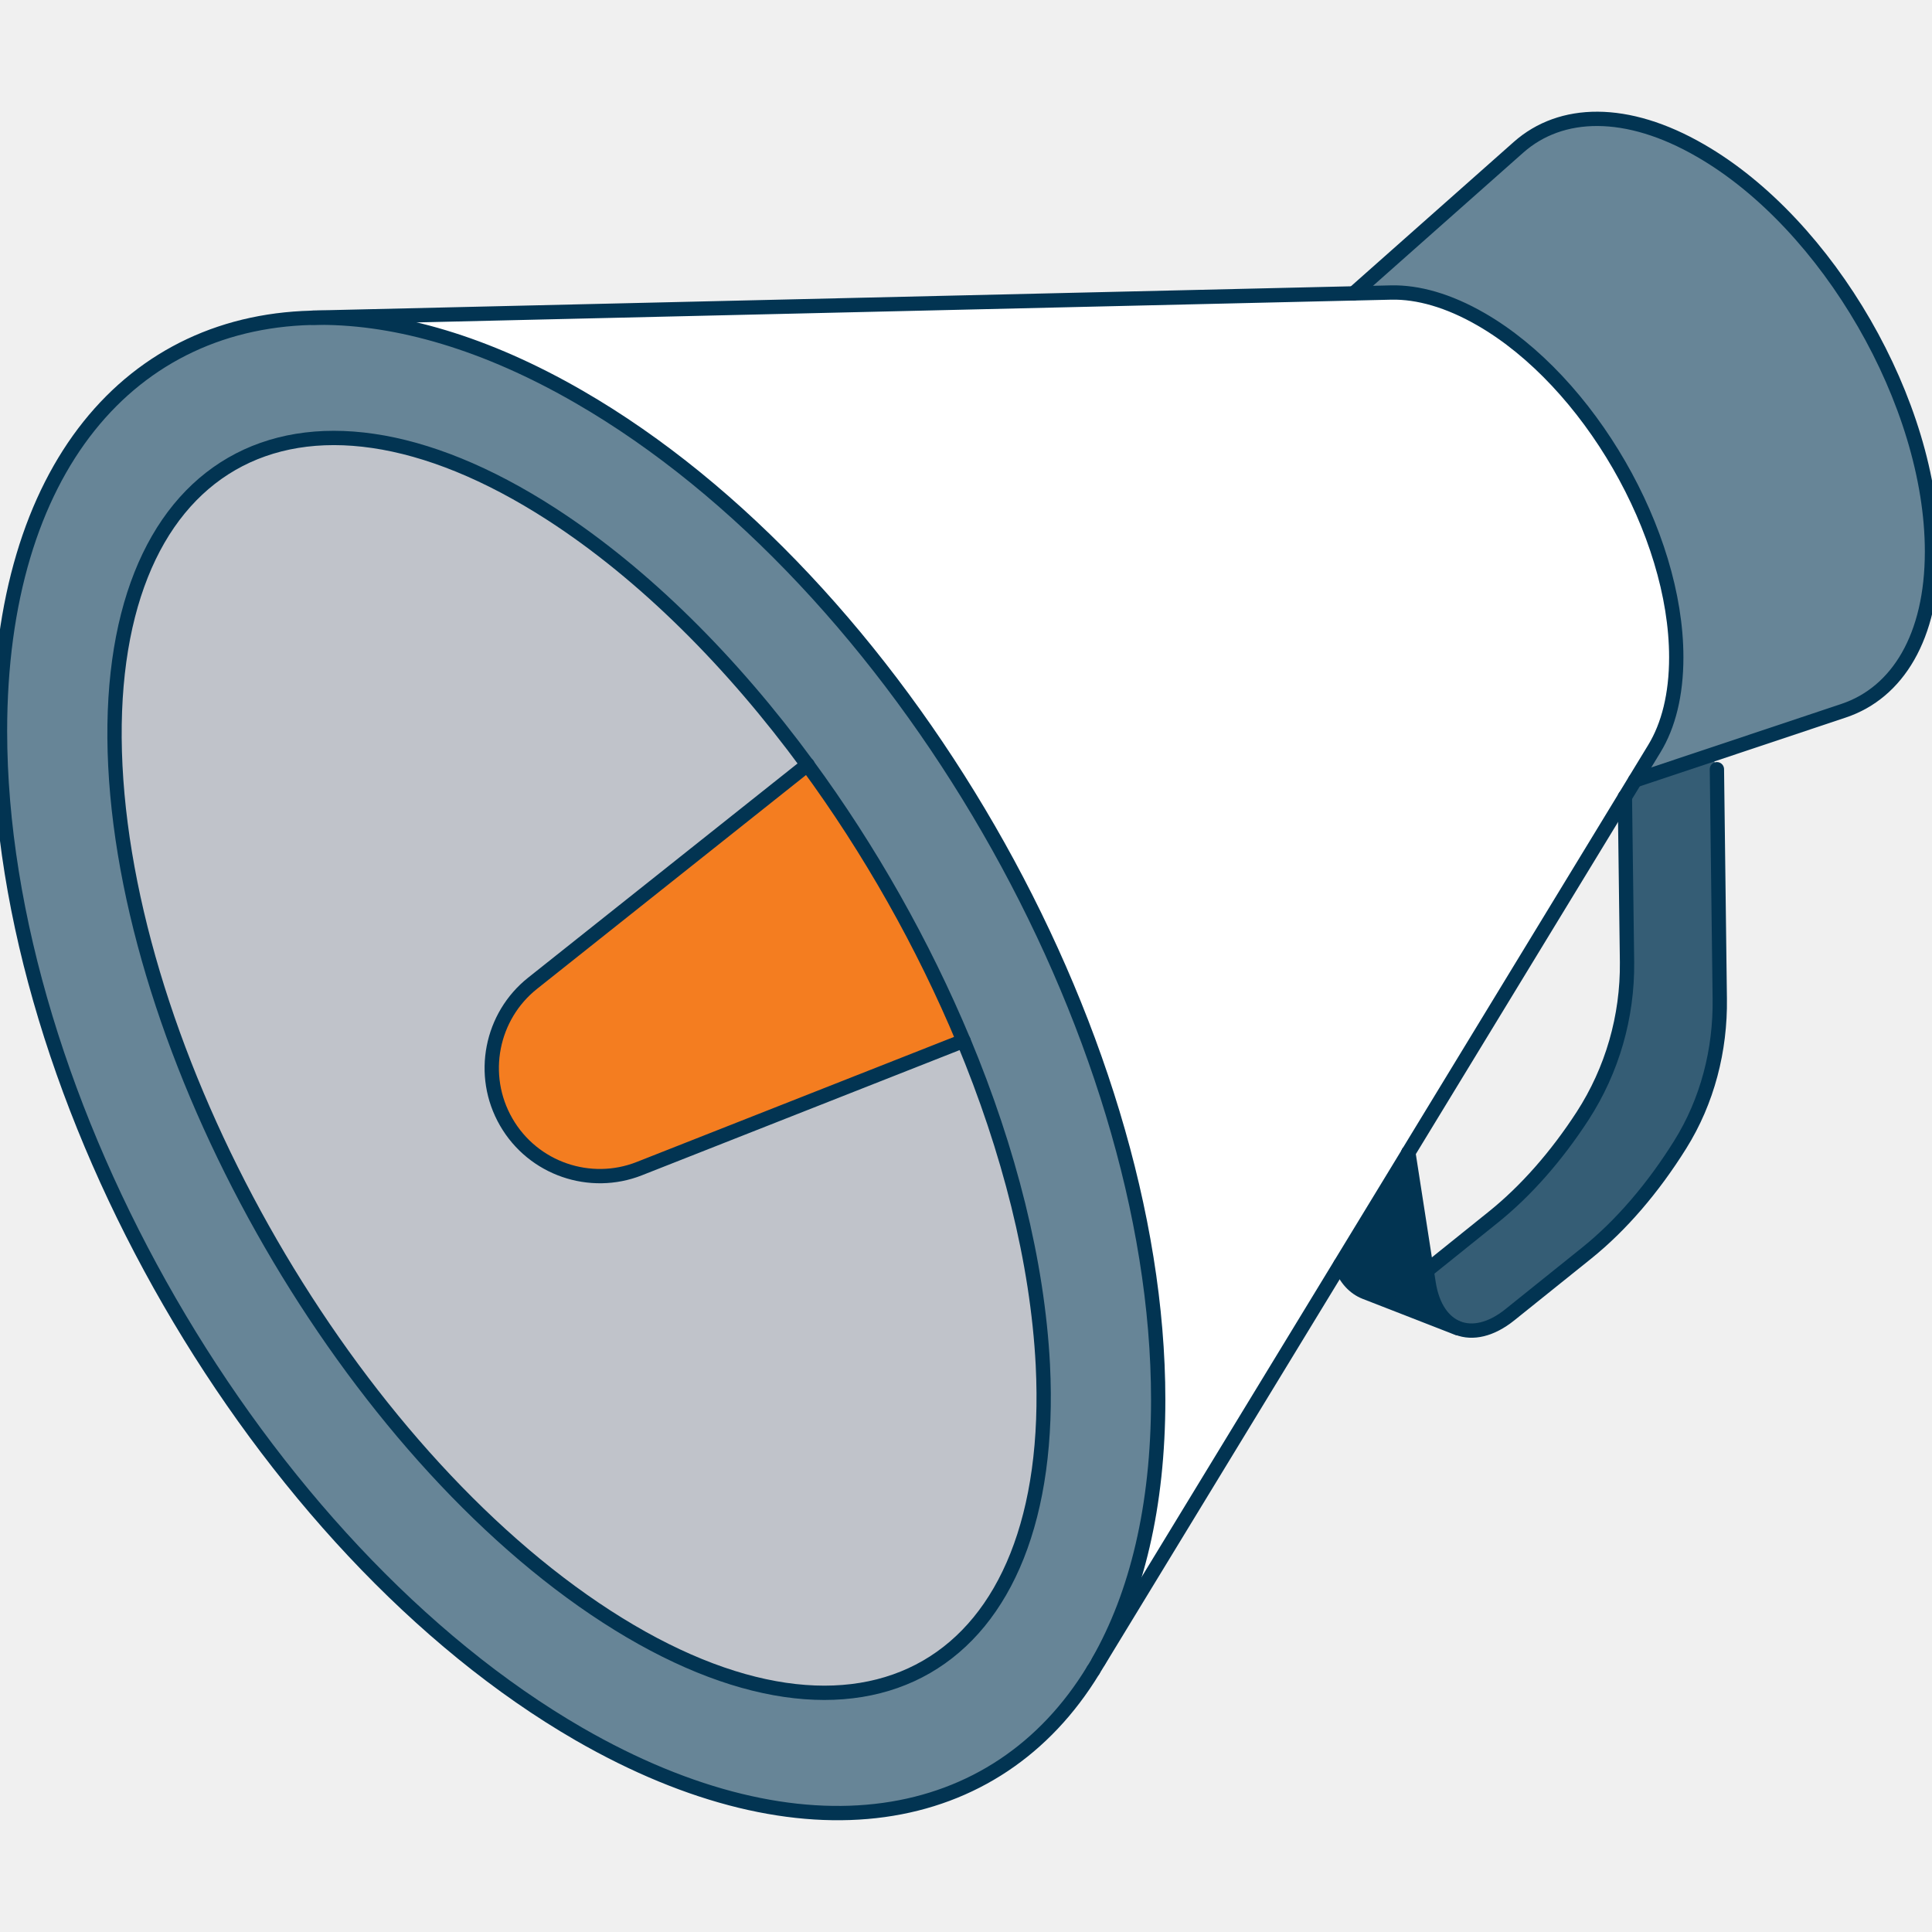
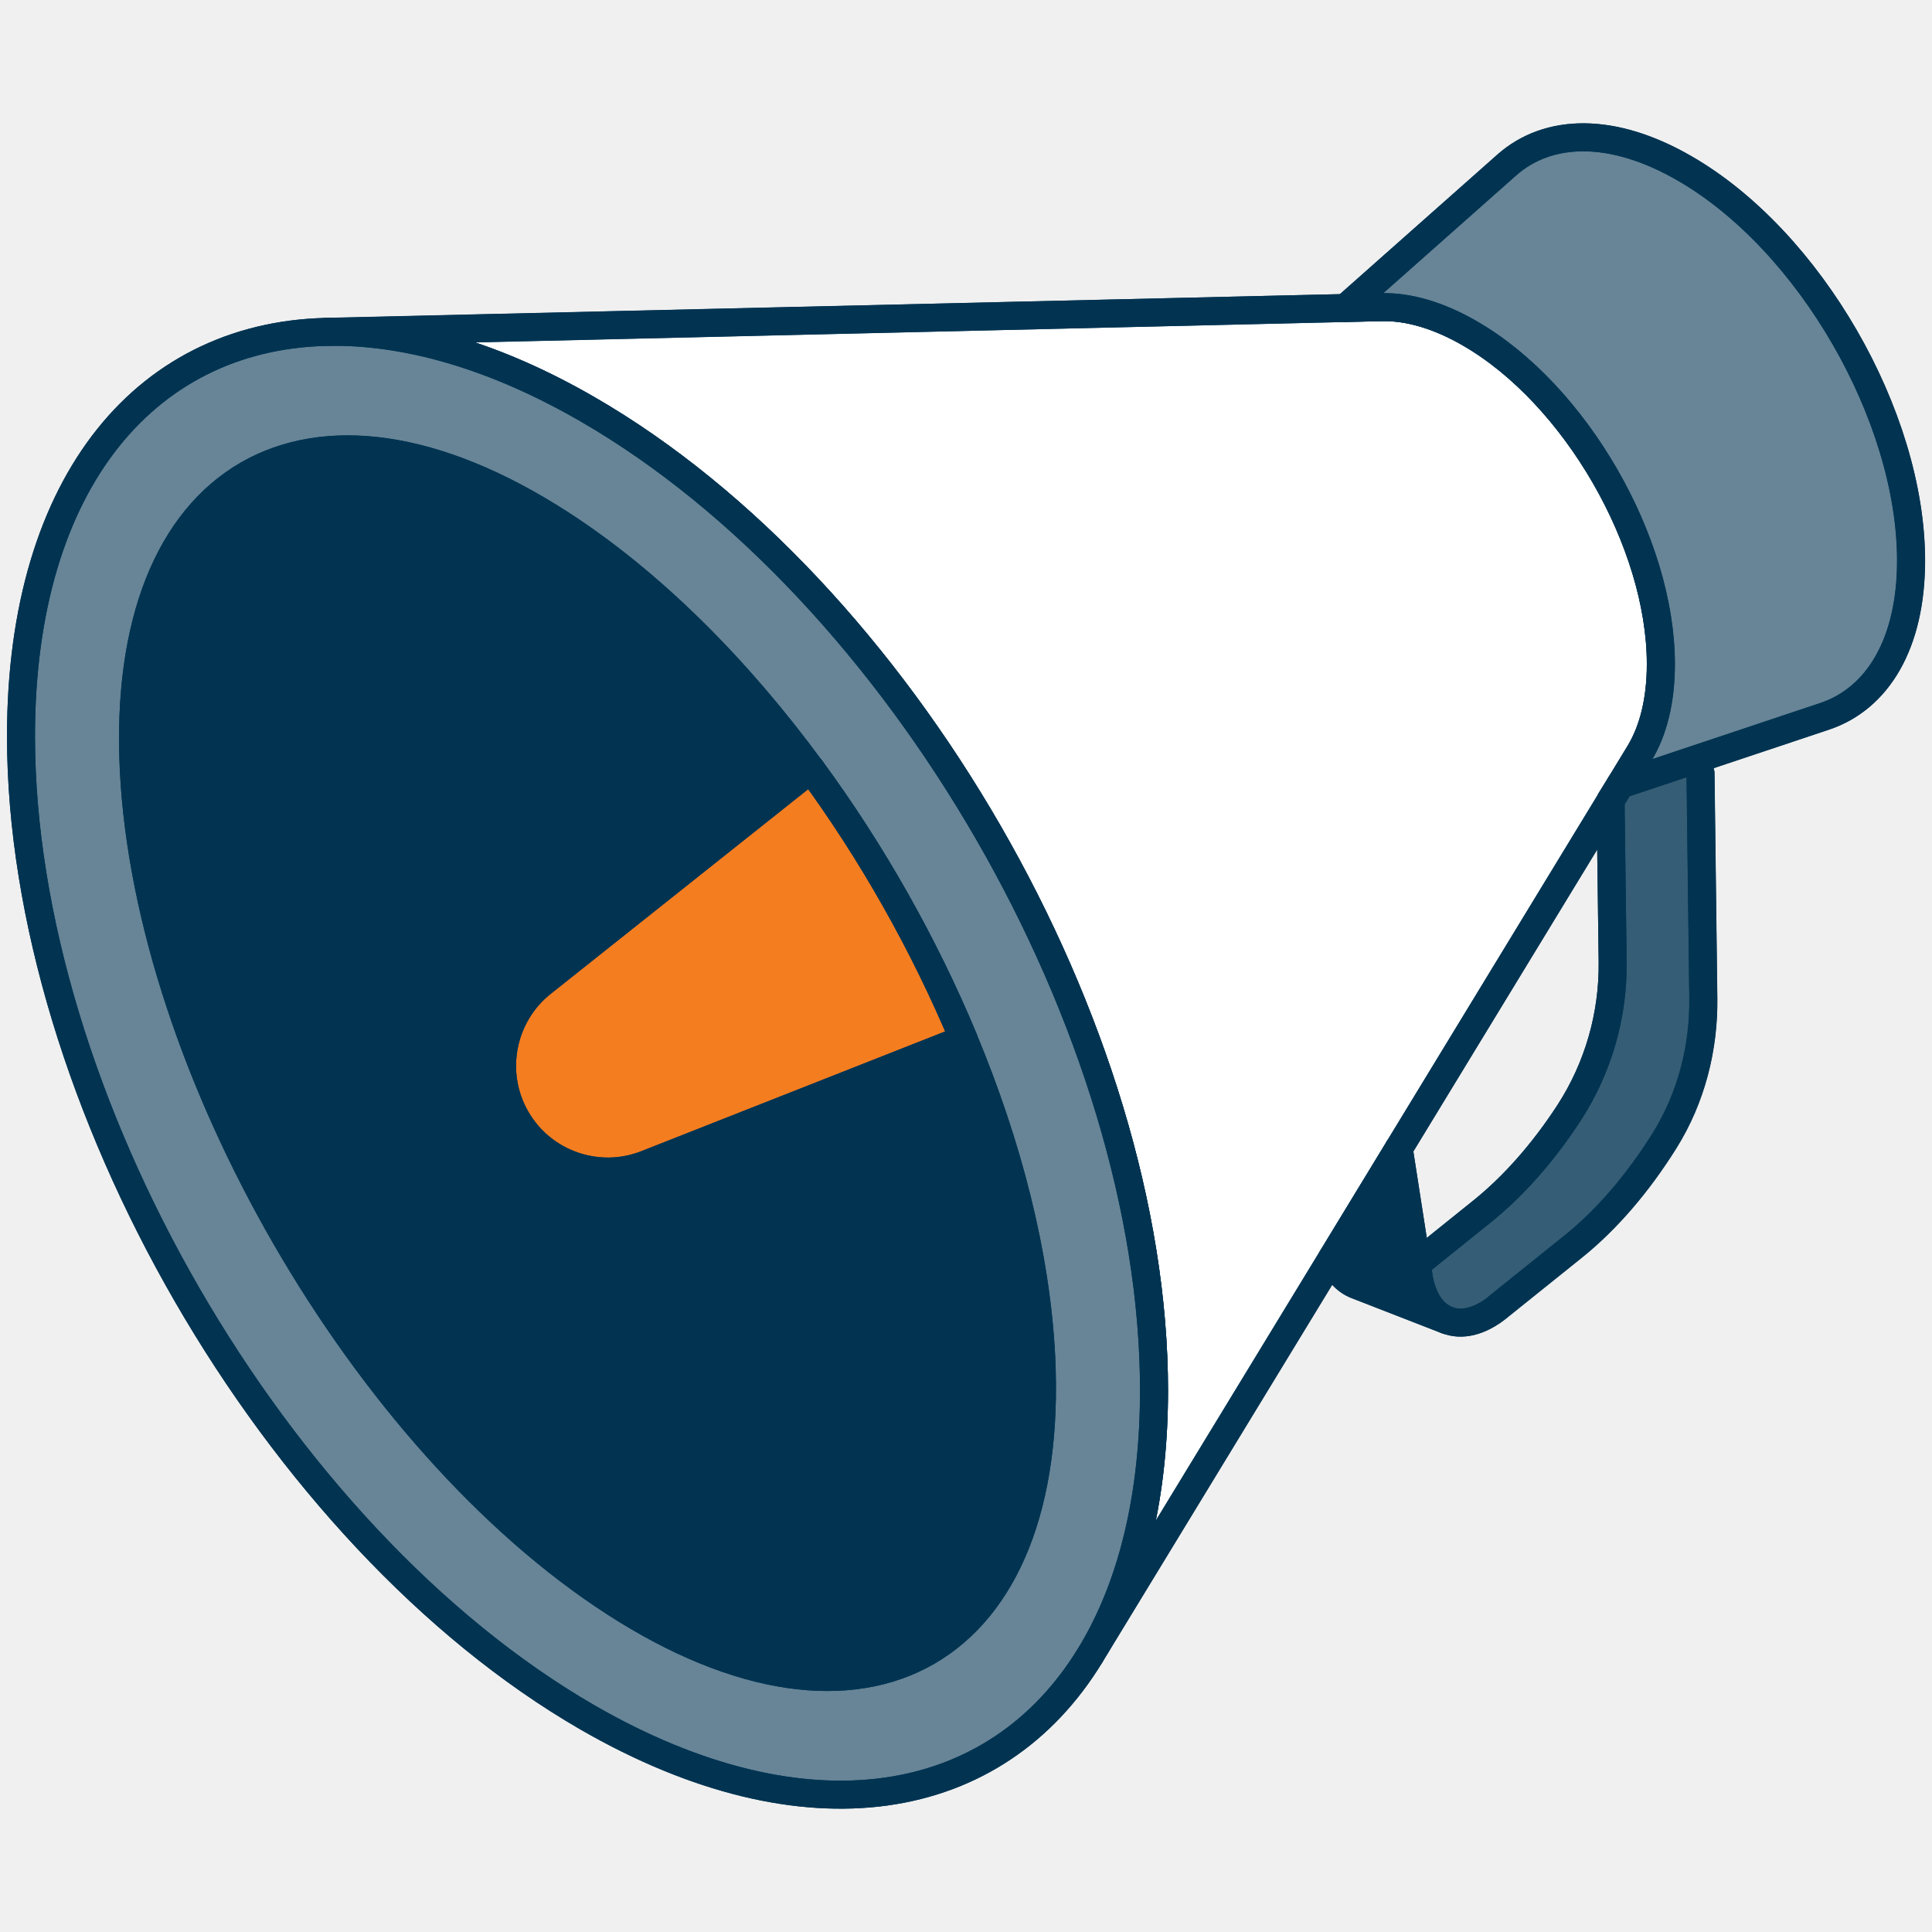
- <svg xmlns="http://www.w3.org/2000/svg" id="a" viewBox="0 0 135 135">
-   <path d="M94.61,20.5l2.6-.06c1.88-.04,4.01.56,6.28,1.87,7.53,4.35,13.64,14.93,13.64,23.62,0,2.63-.55,4.77-1.53,6.38l-17.19,28.23h0s-21.66,35.56-21.66,35.56c2.68-4.69,4.18-10.86,4.18-18.29,0-25.81-18.12-57.18-40.47-70.08-6.49-3.75-12.64-5.53-18.08-5.53h0s72.23-1.7,72.23-1.7Z" style="fill:#fff;" />
-   <path d="M105.48,91.87c-1.31,1.05-2.6,1.33-3.62.92-1.02-.4-1.78-1.48-2.04-3.12l-.14-.88,4.69-3.77c2.26-1.82,4.39-4.24,6.22-7.06,2.07-3.2,3.14-6.93,3.1-10.74l-.15-11.55.71-1.15,5.38-1.8.33,1,.2,16.03c.05,3.59-.87,7.16-2.77,10.21-1.9,3.04-4.13,5.65-6.53,7.57l-5.38,4.32Z" style="fill:#355d75;" />
-   <path d="M99.82,89.67c.26,1.64,1.01,2.71,2.04,3.12h0s-6.47-2.51-6.47-2.51c-.76-.3-1.37-.94-1.73-1.93l4.75-7.81,1.42,9.13Z" style="fill:#023452;" />
-   <path d="M103.49,22.31c-2.27-1.31-4.41-1.91-6.28-1.87l-2.6.06,11.51-10.2c2.96-2.63,7.55-2.75,12.71.23,8.94,5.15,16.18,17.7,16.18,28.02,0,5.96-2.41,9.86-6.17,11.12l-14.58,4.87,1.35-2.22c.98-1.61,1.53-3.76,1.53-6.38,0-8.69-6.11-19.28-13.64-23.62Z" style="fill:#678597;" />
-   <path d="M80.93,97.81c0,7.44-1.5,13.6-4.18,18.29l-.36.61c-6.74,11.08-20.3,13.47-35.93,4.46C18.12,108.26,0,76.89,0,51.08c0-18.3,9.12-28.88,22.38-28.88,5.44,0,11.59,1.78,18.08,5.53,22.35,12.9,40.47,44.28,40.47,70.08ZM42.39,112.96c17.89,11.56,31.54,3.68,30.48-17.59-.36-7.2-2.36-15.01-5.54-22.64-2.81-6.76-6.56-13.38-10.91-19.3-5.25-7.16-11.4-13.32-17.88-17.51-17.89-11.56-31.54-3.68-30.48,17.59,1.06,21.27,16.43,47.88,34.32,59.44Z" style="fill:#678597;" />
-   <path d="M72.86,95.37c1.06,21.27-12.59,29.15-30.48,17.59S9.13,74.79,8.06,53.52c-1.06-21.27,12.59-29.15,30.48-17.59,6.48,4.19,12.63,10.35,17.88,17.51l-19.22,15.28c-2.88,2.29-3.73,6.4-1.84,9.69,1.9,3.27,5.88,4.6,9.3,3.26l22.66-8.93c3.18,7.63,5.17,15.44,5.54,22.64Z" style="fill:#c0c3ca;" />
-   <path d="M67.33,72.73l-22.66,8.93c-3.42,1.35-7.41.02-9.3-3.26-1.89-3.28-1.04-7.4,1.84-9.69l19.22-15.28c4.35,5.92,8.09,12.54,10.91,19.3Z" style="fill:#f47d20;" />
-   <path d="M76.39,116.71c-6.74,11.08-20.3,13.47-35.93,4.46C18.12,108.26,0,76.89,0,51.08c0-18.3,9.12-28.88,22.38-28.88,5.44,0,11.59,1.78,18.08,5.53,22.35,12.9,40.47,44.28,40.47,70.08,0,7.44-1.5,13.6-4.18,18.29" style="fill:none; stroke:#023452; stroke-linecap:round; stroke-linejoin:round;" />
-   <path d="M67.33,72.73c3.18,7.63,5.17,15.44,5.54,22.64,1.06,21.27-12.59,29.15-30.48,17.59S9.13,74.79,8.06,53.52c-1.06-21.27,12.59-29.15,30.48-17.59,6.48,4.19,12.63,10.35,17.88,17.51,4.35,5.92,8.09,12.54,10.91,19.3Z" style="fill:none; stroke:#023452; stroke-linecap:round; stroke-linejoin:round;" />
-   <path d="M114.25,54.53l14.58-4.87c3.76-1.26,6.17-5.16,6.17-11.12,0-10.32-7.24-22.87-16.18-28.02-5.15-2.98-9.75-2.85-12.71-.23l-11.52,10.21" style="fill:none; stroke:#023452; stroke-linecap:round; stroke-linejoin:round;" />
-   <path d="M98.41,80.54l17.19-28.23c.98-1.61,1.53-3.76,1.53-6.38,0-8.69-6.11-19.28-13.64-23.62-2.27-1.31-4.41-1.91-6.28-1.87l-75.39,1.76" style="fill:none; stroke:#023452; stroke-linecap:round; stroke-linejoin:round;" />
-   <line x1="76.39" y1="116.71" x2="98.41" y2="80.55" style="fill:none; stroke:#023452; stroke-linecap:round; stroke-linejoin:round;" />
-   <path d="M67.33,72.73l-22.66,8.93c-3.42,1.35-7.41.02-9.3-3.26-1.89-3.28-1.04-7.4,1.84-9.69l19.22-15.28" style="fill:none; stroke:#023452; stroke-linecap:round; stroke-linejoin:round;" />
-   <path d="M99.68,88.8l4.69-3.77c2.26-1.82,4.39-4.24,6.22-7.06,2.07-3.2,3.14-6.93,3.1-10.74l-.15-11.55" style="fill:none; stroke:#023452; stroke-linecap:round; stroke-linejoin:round;" />
-   <path d="M98.41,80.54h0s1.42,9.14,1.42,9.14c.26,1.64,1.01,2.71,2.04,3.12,1.02.4,2.31.13,3.62-.92l5.38-4.32c2.4-1.93,4.63-4.53,6.53-7.57,1.91-3.05,2.82-6.62,2.77-10.21l-.2-16.03" style="fill:none; stroke:#023452; stroke-linecap:round; stroke-linejoin:round;" />
-   <path d="M93.66,88.36c.36.98.97,1.63,1.73,1.93l6.47,2.52" style="fill:none; stroke:#023452; stroke-linecap:round; stroke-linejoin:round;" />
+ <svg xmlns="http://www.w3.org/2000/svg" id="a" viewBox="0 0 138 138">
+   <path d="M96.11,22l2.6-.06c1.88-.04,4.01.56,6.28,1.87,7.53,4.35,13.64,14.93,13.64,23.62,0,2.63-.55,4.77-1.53,6.38l-17.19,28.23h0s-21.66,35.56-21.66,35.56c2.68-4.69,4.18-10.86,4.18-18.29,0-25.81-18.12-57.18-40.47-70.08-6.49-3.75-12.64-5.53-18.08-5.53h0s72.23-1.7,72.23-1.7Z" style="fill:#fff; stroke:#023452; stroke-linejoin:round; stroke-width:2px;" />
+   <path d="M106.98,93.37c-1.31,1.05-2.6,1.33-3.62.92-1.02-.4-1.78-1.48-2.04-3.12l-.14-.88,4.69-3.77c2.26-1.82,4.39-4.24,6.22-7.06,2.07-3.2,3.14-6.93,3.1-10.74l-.15-11.55.71-1.15,5.38-1.8.33,1,.2,16.03c.05,3.59-.87,7.16-2.77,10.21-1.9,3.04-4.13,5.65-6.53,7.57l-5.38,4.32Z" style="fill:#355d75; stroke:#023452; stroke-linejoin:round; stroke-width:2px;" />
+   <path d="M101.32,91.17c.26,1.64,1.01,2.71,2.04,3.12h0s-6.47-2.51-6.47-2.51c-.76-.3-1.37-.94-1.73-1.93l4.75-7.81,1.42,9.13Z" style="fill:#023452; stroke:#023452; stroke-linejoin:round; stroke-width:2px;" />
+   <path d="M104.99,23.81c-2.27-1.31-4.41-1.91-6.28-1.87l-2.6.06,11.51-10.2c2.96-2.63,7.55-2.75,12.71.23,8.94,5.15,16.18,17.7,16.18,28.02,0,5.96-2.41,9.86-6.17,11.12l-14.58,4.87,1.35-2.22c.98-1.61,1.53-3.76,1.53-6.38,0-8.69-6.11-19.28-13.64-23.62Z" style="fill:#678597; stroke:#023452; stroke-linejoin:round; stroke-width:2px;" />
+   <path d="M82.43,99.31c0,7.44-1.5,13.6-4.18,18.29l-.36.61c-6.74,11.08-20.3,13.47-35.93,4.46C19.62,109.76,1.5,78.39,1.5,52.58c0-18.3,9.12-28.88,22.38-28.88,5.44,0,11.59,1.78,18.08,5.53,22.35,12.9,40.47,44.28,40.47,70.08ZM43.89,114.46c17.89,11.56,31.54,3.68,30.48-17.59-.36-7.2-2.36-15.01-5.54-22.64-2.81-6.76-6.56-13.38-10.91-19.3-5.25-7.16-11.4-13.32-17.88-17.51-17.89-11.56-31.54-3.68-30.48,17.59,1.06,21.27,16.43,47.88,34.32,59.44Z" style="fill:#678597; stroke:#023452; stroke-linejoin:round; stroke-width:2px;" />
+   <path d="M74.36,96.87c1.06,21.27-12.59,29.15-30.48,17.59S10.63,76.29,9.56,55.02c-1.06-21.27,12.59-29.15,30.48-17.59,6.48,4.19,12.63,10.35,17.88,17.51l-19.22,15.28c-2.88,2.29-3.73,6.4-1.84,9.69,1.9,3.27,5.88,4.6,9.3,3.26l22.66-8.93c3.18,7.63,5.17,15.44,5.54,22.64Z" style="fill:#023452; stroke:#023452; stroke-linejoin:round;" />
+   <path d="M68.83,74.23l-22.66,8.93c-3.42,1.35-7.41.02-9.3-3.26-1.89-3.28-1.04-7.4,1.84-9.69l19.22-15.28c4.35,5.92,8.09,12.54,10.91,19.3Z" style="fill:#f47d20; stroke:#023452; stroke-linejoin:round; stroke-width:2px;" />
+   <path d="M77.89,118.21c-6.74,11.08-20.3,13.47-35.93,4.46C19.62,109.76,1.5,78.39,1.5,52.58c0-18.3,9.12-28.88,22.38-28.88,5.44,0,11.59,1.78,18.08,5.53,22.35,12.9,40.47,44.28,40.47,70.08,0,7.44-1.5,13.6-4.18,18.29" style="fill:none; stroke:#023452; stroke-linecap:round; stroke-linejoin:round; stroke-width:2px;" />
+   <path d="M68.83,74.23c3.18,7.63,5.17,15.44,5.54,22.64,1.06,21.27-12.59,29.15-30.48,17.59S10.63,76.29,9.56,55.02c-1.06-21.27,12.59-29.15,30.48-17.59,6.48,4.19,12.63,10.35,17.88,17.51,4.35,5.92,8.09,12.54,10.91,19.3Z" style="fill:none; stroke:#023452; stroke-linecap:round; stroke-linejoin:round; stroke-width:2px;" />
+   <path d="M115.75,56.03l14.58-4.87c3.76-1.26,6.17-5.16,6.17-11.12,0-10.32-7.24-22.87-16.18-28.02-5.15-2.98-9.75-2.85-12.71-.23l-11.52,10.21" style="fill:none; stroke:#023452; stroke-linecap:round; stroke-linejoin:round; stroke-width:2px;" />
+   <path d="M99.91,82.04l17.19-28.23c.98-1.61,1.53-3.76,1.53-6.38,0-8.69-6.11-19.28-13.64-23.62-2.27-1.31-4.41-1.91-6.28-1.87l-75.39,1.76" style="fill:none; stroke:#023452; stroke-linecap:round; stroke-linejoin:round; stroke-width:2px;" />
+   <line x1="77.89" y1="118.21" x2="99.91" y2="82.05" style="fill:none; stroke:#023452; stroke-linecap:round; stroke-linejoin:round; stroke-width:2px;" />
+   <path d="M68.83,74.23l-22.66,8.93c-3.42,1.35-7.41.02-9.3-3.26-1.89-3.28-1.04-7.4,1.84-9.69l19.22-15.28" style="fill:none; stroke:#023452; stroke-linecap:round; stroke-linejoin:round; stroke-width:2px;" />
+   <path d="M101.18,90.3l4.69-3.77c2.26-1.82,4.39-4.24,6.22-7.06,2.07-3.2,3.14-6.93,3.1-10.74l-.15-11.55" style="fill:none; stroke:#023452; stroke-linecap:round; stroke-linejoin:round; stroke-width:2px;" />
+   <path d="M99.91,82.04h0s1.42,9.14,1.42,9.14c.26,1.64,1.01,2.71,2.04,3.12,1.02.4,2.31.13,3.62-.92l5.38-4.32c2.4-1.93,4.63-4.53,6.53-7.57,1.91-3.05,2.82-6.62,2.77-10.21l-.2-16.03" style="fill:none; stroke:#023452; stroke-linecap:round; stroke-linejoin:round; stroke-width:2px;" />
+   <path d="M95.16,89.86c.36.98.97,1.63,1.73,1.93l6.47,2.52" style="fill:none; stroke:#023452; stroke-linecap:round; stroke-linejoin:round; stroke-width:2px;" />
</svg>
